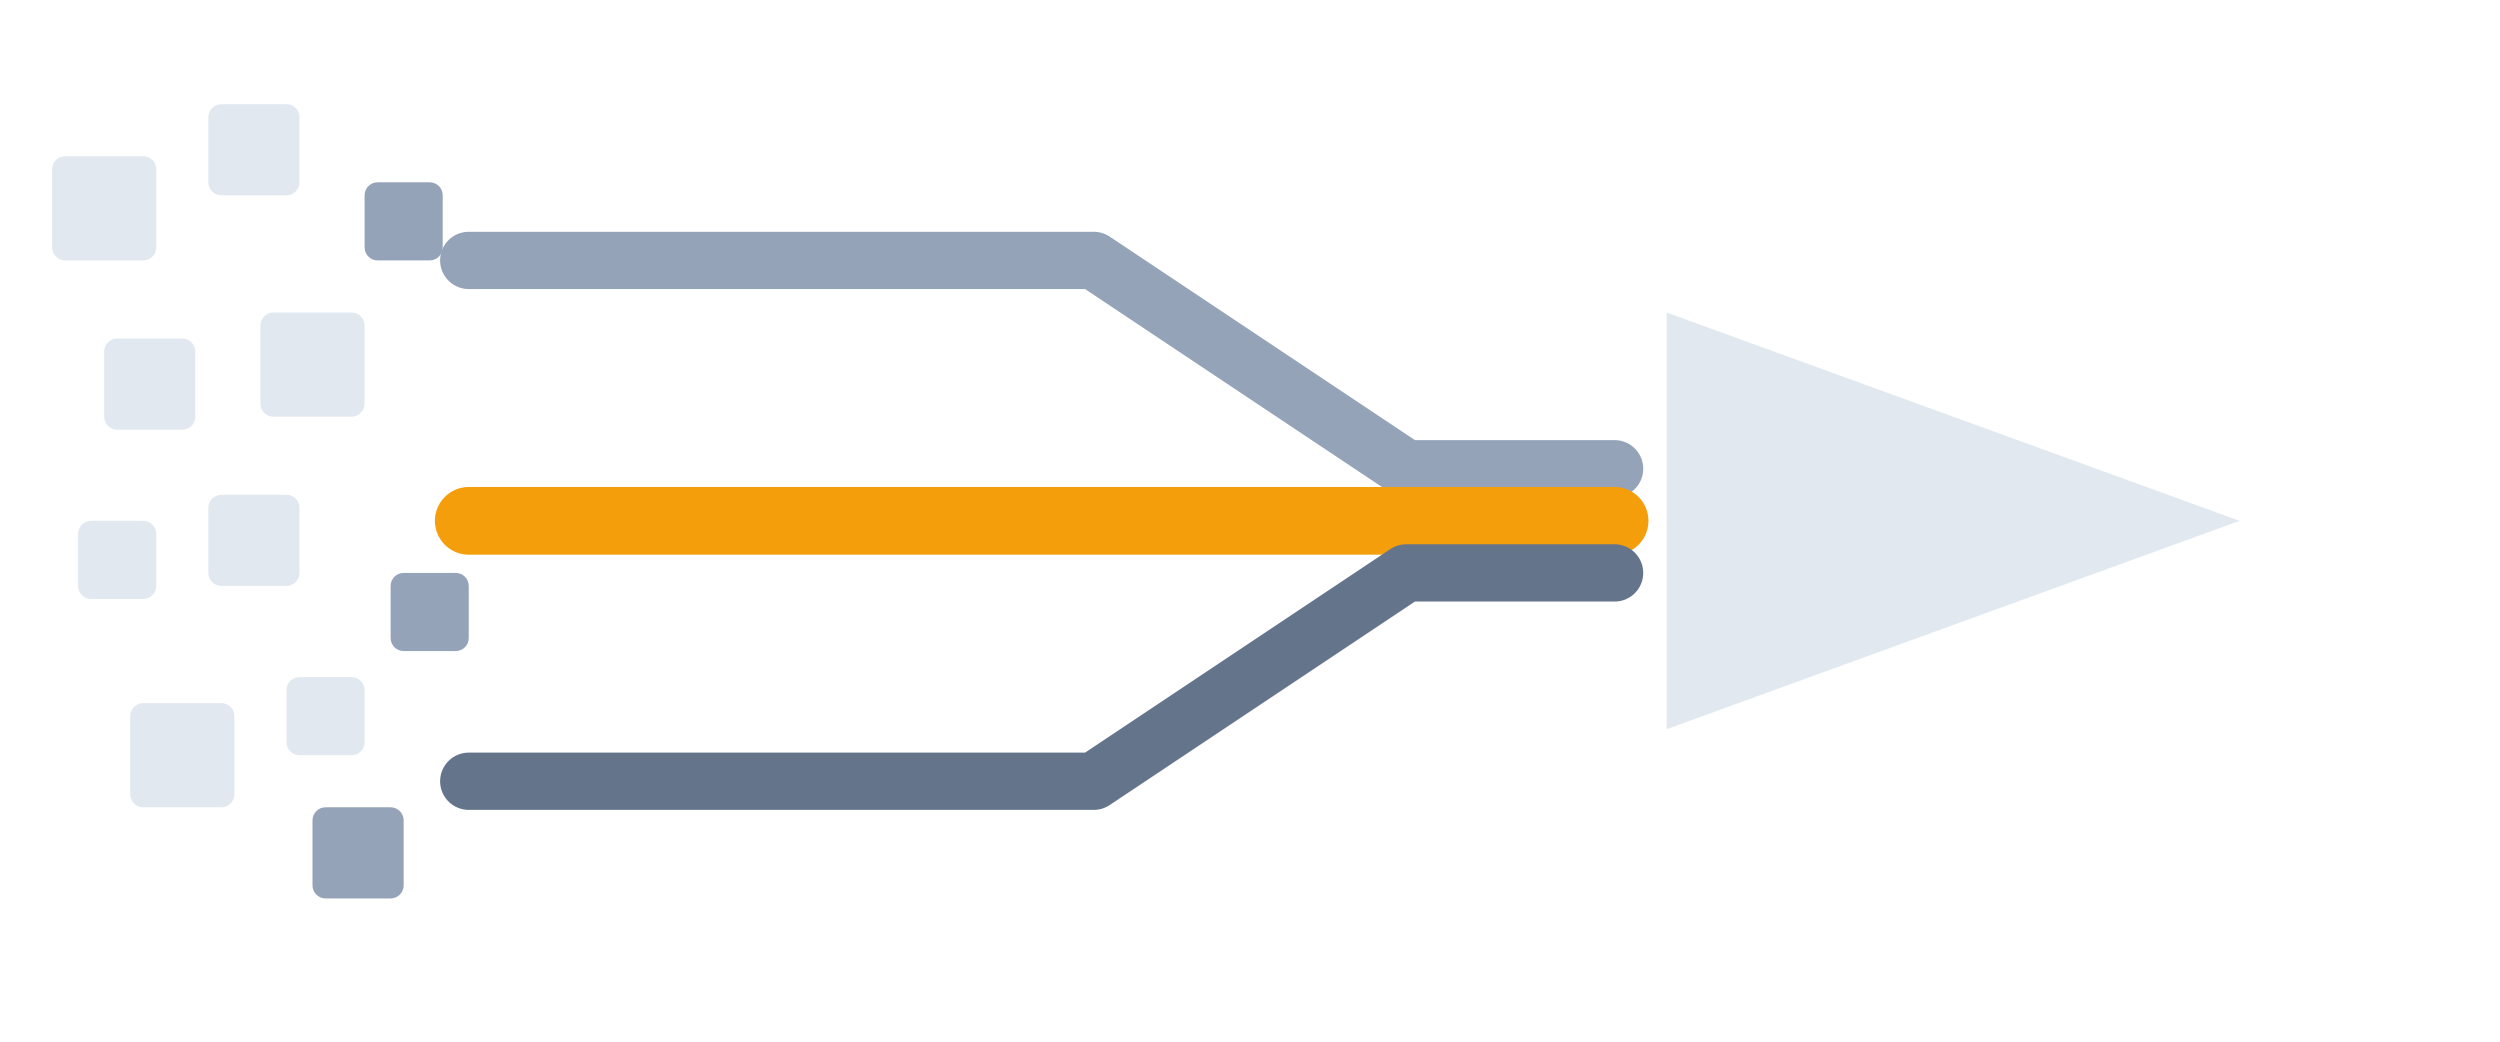
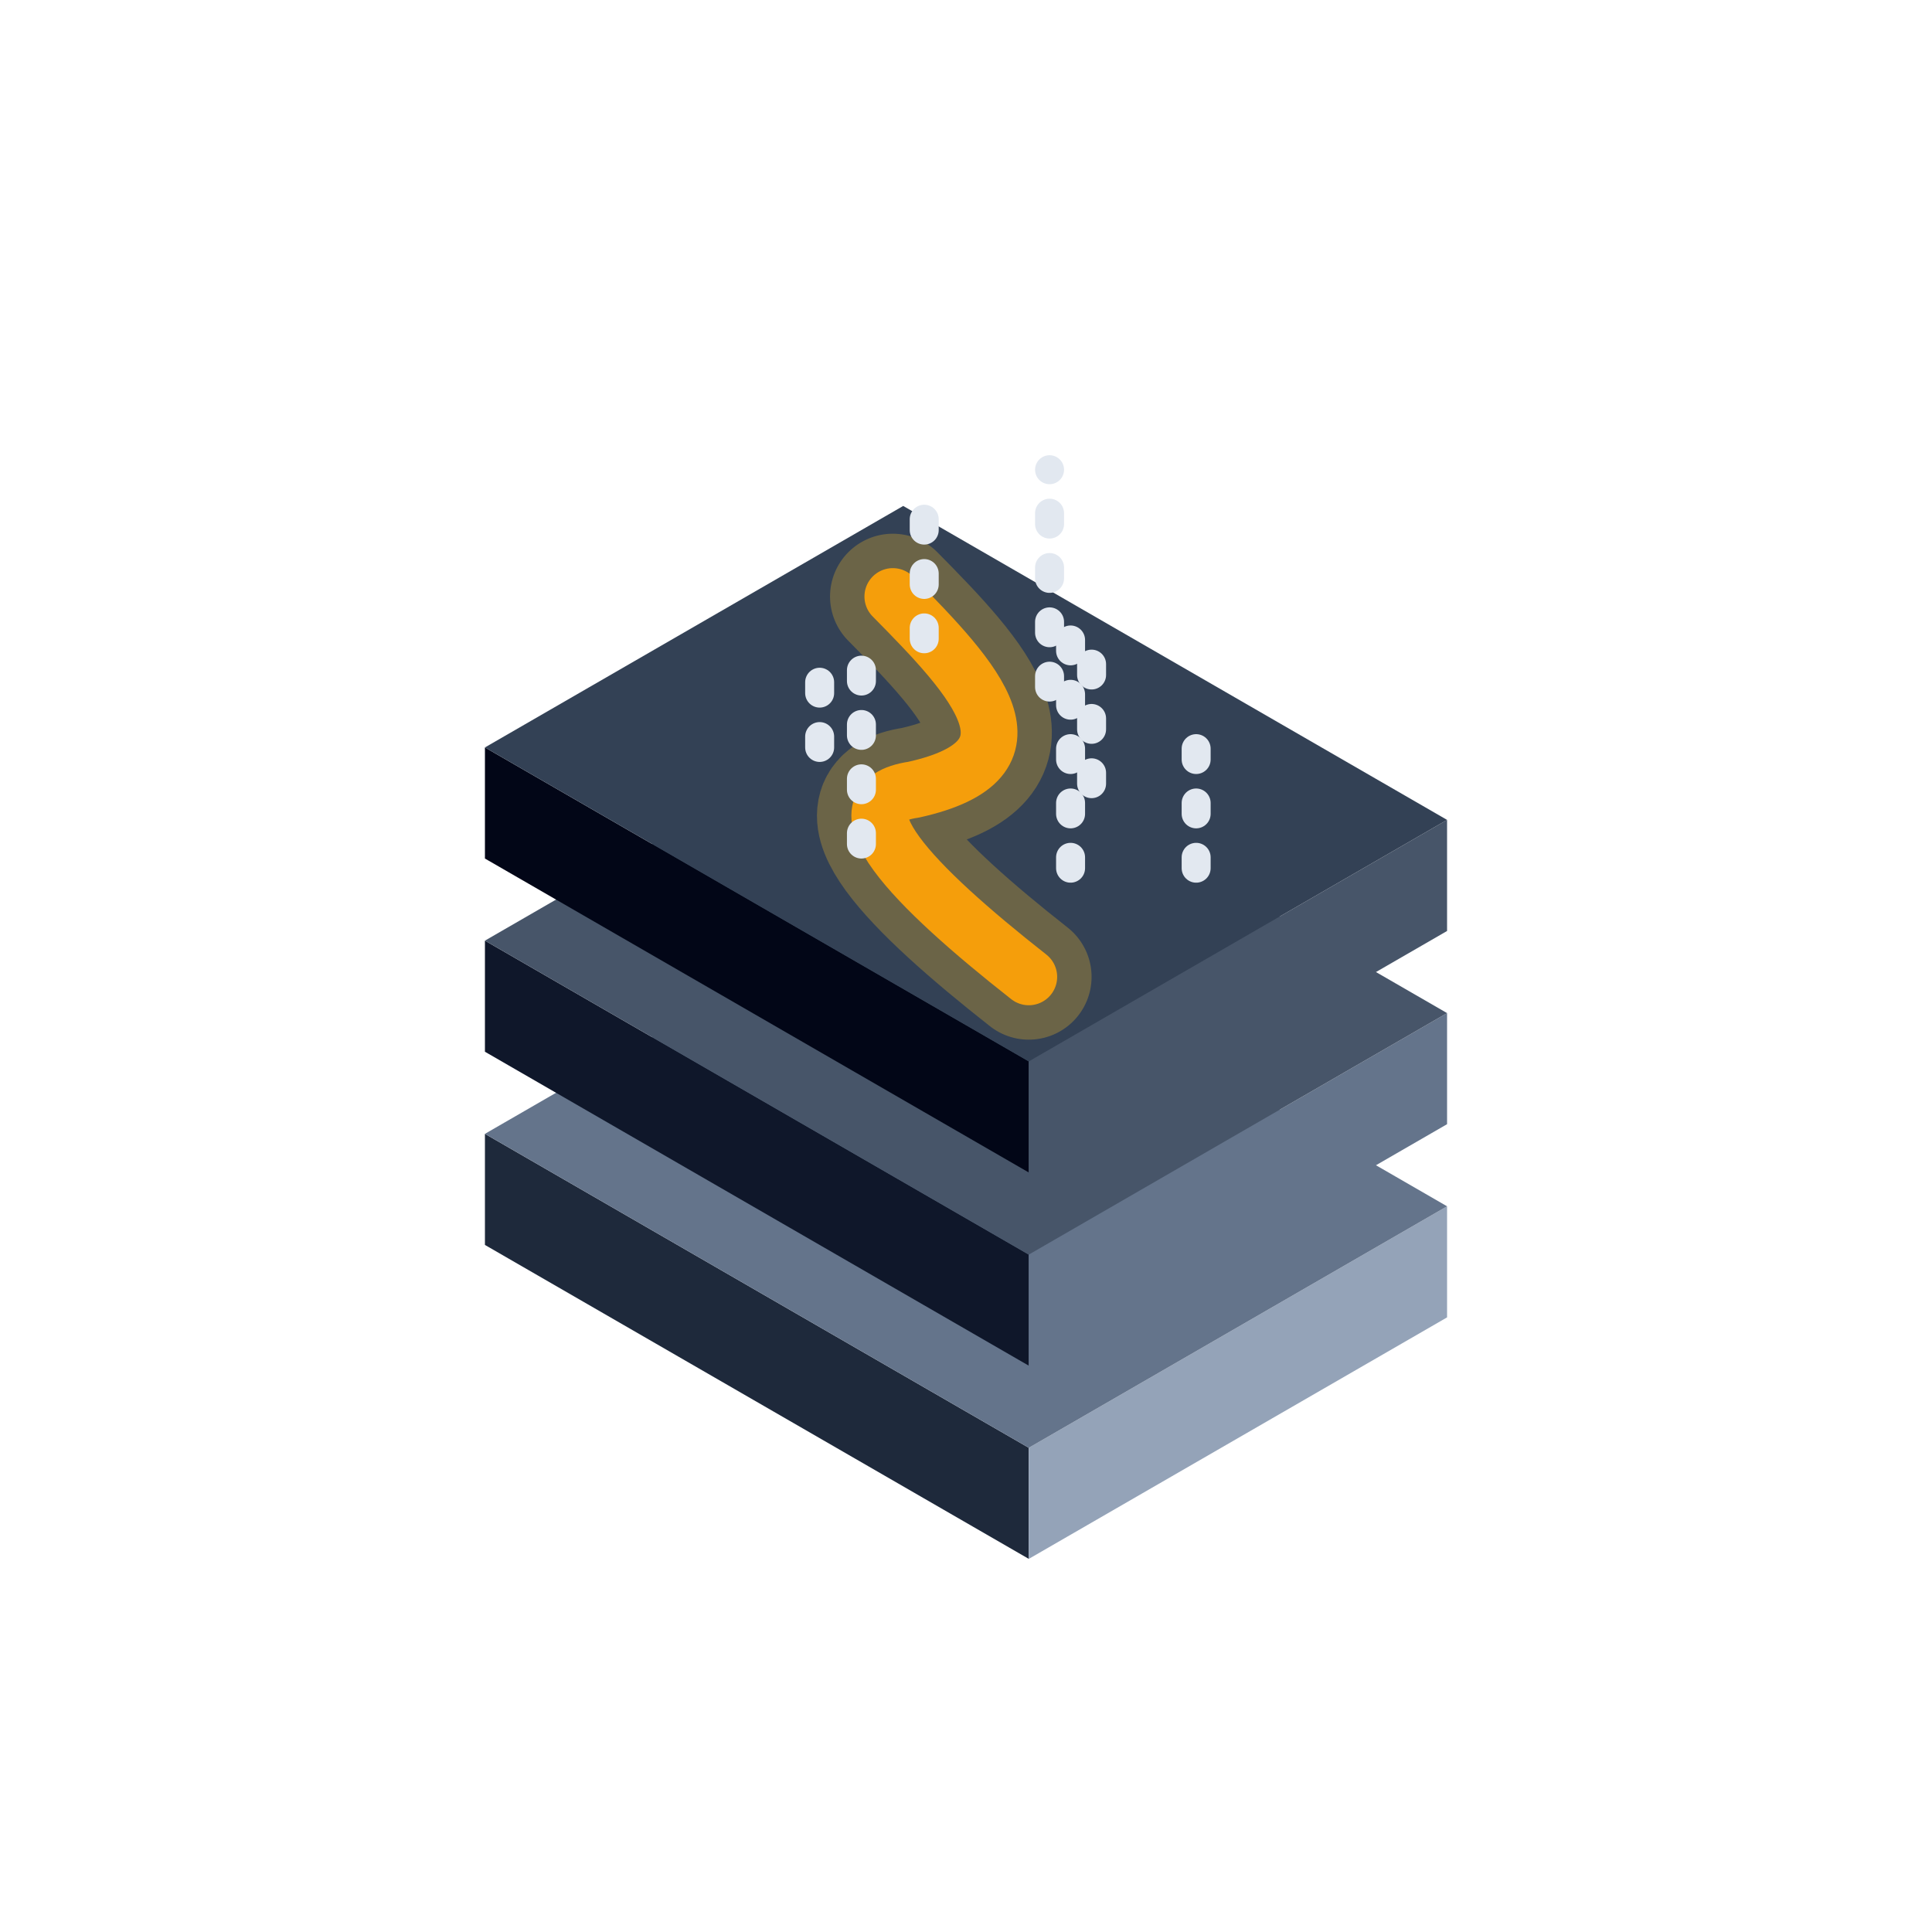
- <svg xmlns="http://www.w3.org/2000/svg" viewBox="0 0 96 40" role="img" aria-labelledby="title desc">
-   <g fill="#E2E8F0">
-     <rect x="2" y="6" width="4" height="4" rx="0.5" />
-     <rect x="8" y="4" width="3.5" height="3.5" rx="0.5" />
-     <rect x="4" y="13" width="3.5" height="3.5" rx="0.5" />
-     <rect x="10" y="12" width="4" height="4" rx="0.5" />
-     <rect x="3" y="20" width="3" height="3" rx="0.5" />
-     <rect x="8" y="19" width="3.5" height="3.5" rx="0.5" />
-     <rect x="5" y="27" width="4" height="4" rx="0.5" />
-     <rect x="11" y="26" width="3" height="3" rx="0.5" />
-   </g>
-   <g fill="#94A3B8">
-     <rect x="14" y="7" width="3" height="3" rx="0.5" />
-     <rect x="15" y="22" width="3" height="3" rx="0.5" />
-     <rect x="12" y="31" width="3.5" height="3.5" rx="0.5" />
-   </g>
-   <path d="M18 10 H42 L54 18 H62" fill="none" stroke="#94A3B8" stroke-width="2.2" stroke-linecap="round" stroke-linejoin="round" />
-   <path d="M18 20 H48 L54 20 H62" fill="none" stroke="#F59E0B" stroke-width="2.6" stroke-linecap="round" stroke-linejoin="round" />
-   <path d="M18 30 H42 L54 22 H62" fill="none" stroke="#64748B" stroke-width="2.2" stroke-linecap="round" stroke-linejoin="round" />
-   <path d="M64 12 L86 20 L64 28 Z" fill="#E2E8F0" />
+ <svg xmlns="http://www.w3.org/2000/svg" viewBox="0 0 80 80" role="img" aria-labelledby="title desc">
+   <polygon points="20.08,46.95 42.60,59.95 42.60,64.55 20.08,51.55" fill="#1E293B" opacity="1" />
+   <polygon points="59.92,49.95 42.60,59.95 42.60,64.55 59.92,54.55" fill="#94A3B8" opacity="1" />
+   <polygon points="37.40,36.95 59.92,49.95 42.60,59.95 20.08,46.95" fill="#64748B" opacity="1" />
+   <polygon points="20.08,38.95 42.60,51.95 42.60,56.55 20.08,43.55" fill="#0F172A" opacity="1" />
+   <polygon points="59.92,41.95 42.60,51.95 42.60,56.55 59.92,46.55" fill="#64748B" opacity="1" />
+   <polygon points="37.40,28.95 59.92,41.95 42.60,51.95 20.08,38.95" fill="#475569" opacity="1" />
+   <polygon points="20.08,30.95 42.60,43.95 42.60,48.55 20.08,35.55" fill="#020617" opacity="1" />
+   <polygon points="59.92,33.95 42.60,43.95 42.60,48.55 59.92,38.55" fill="#475569" opacity="1" />
+   <polygon points="37.40,20.95 59.92,33.95 42.60,43.95 20.08,30.95" fill="#334155" opacity="1" />
+   <path d="M 36.97 24.70 C 40.43 28.20, 43.46 31.45, 37.83 32.70 C 34.37 33.20, 37.83 36.70, 42.60 40.45" fill="none" stroke="#FBBF24" stroke-width="5.2" stroke-linecap="round" stroke-linejoin="round" opacity="0.28" />
+   <path d="M 36.97 24.70 C 40.43 28.20, 43.46 31.45, 37.83 32.70 C 34.37 33.20, 37.83 36.70, 42.60 40.45" fill="none" stroke="#F59E0B" stroke-width="2.35" stroke-linecap="round" stroke-linejoin="round" />
+   <line x1="38.27" y1="26.45" x2="38.27" y2="20.95" stroke="#E2E8F0" stroke-width="1.2" stroke-linecap="round" stroke-dasharray="0.45 1.8" />
+   <line x1="43.46" y1="28.45" x2="43.46" y2="19.45" stroke="#E2E8F0" stroke-width="1.2" stroke-linecap="round" stroke-dasharray="0.45 1.8" />
+   <line x1="45.20" y1="32.45" x2="45.20" y2="25.95" stroke="#E2E8F0" stroke-width="1.2" stroke-linecap="round" stroke-dasharray="0.45 1.8" />
+   <line x1="33.94" y1="30.95" x2="33.94" y2="26.95" stroke="#E2E8F0" stroke-width="1.2" stroke-linecap="round" stroke-dasharray="0.45 1.8" />
+   <line x1="44.33" y1="35.95" x2="44.33" y2="24.95" stroke="#E2E8F0" stroke-width="1.2" stroke-linecap="round" stroke-dasharray="0.45 1.8" />
+   <line x1="35.67" y1="34.95" x2="35.67" y2="27.45" stroke="#E2E8F0" stroke-width="1.2" stroke-linecap="round" stroke-dasharray="0.45 1.8" />
+   <line x1="49.53" y1="35.95" x2="49.53" y2="30.95" stroke="#E2E8F0" stroke-width="1.2" stroke-linecap="round" stroke-dasharray="0.45 1.8" />
</svg>
